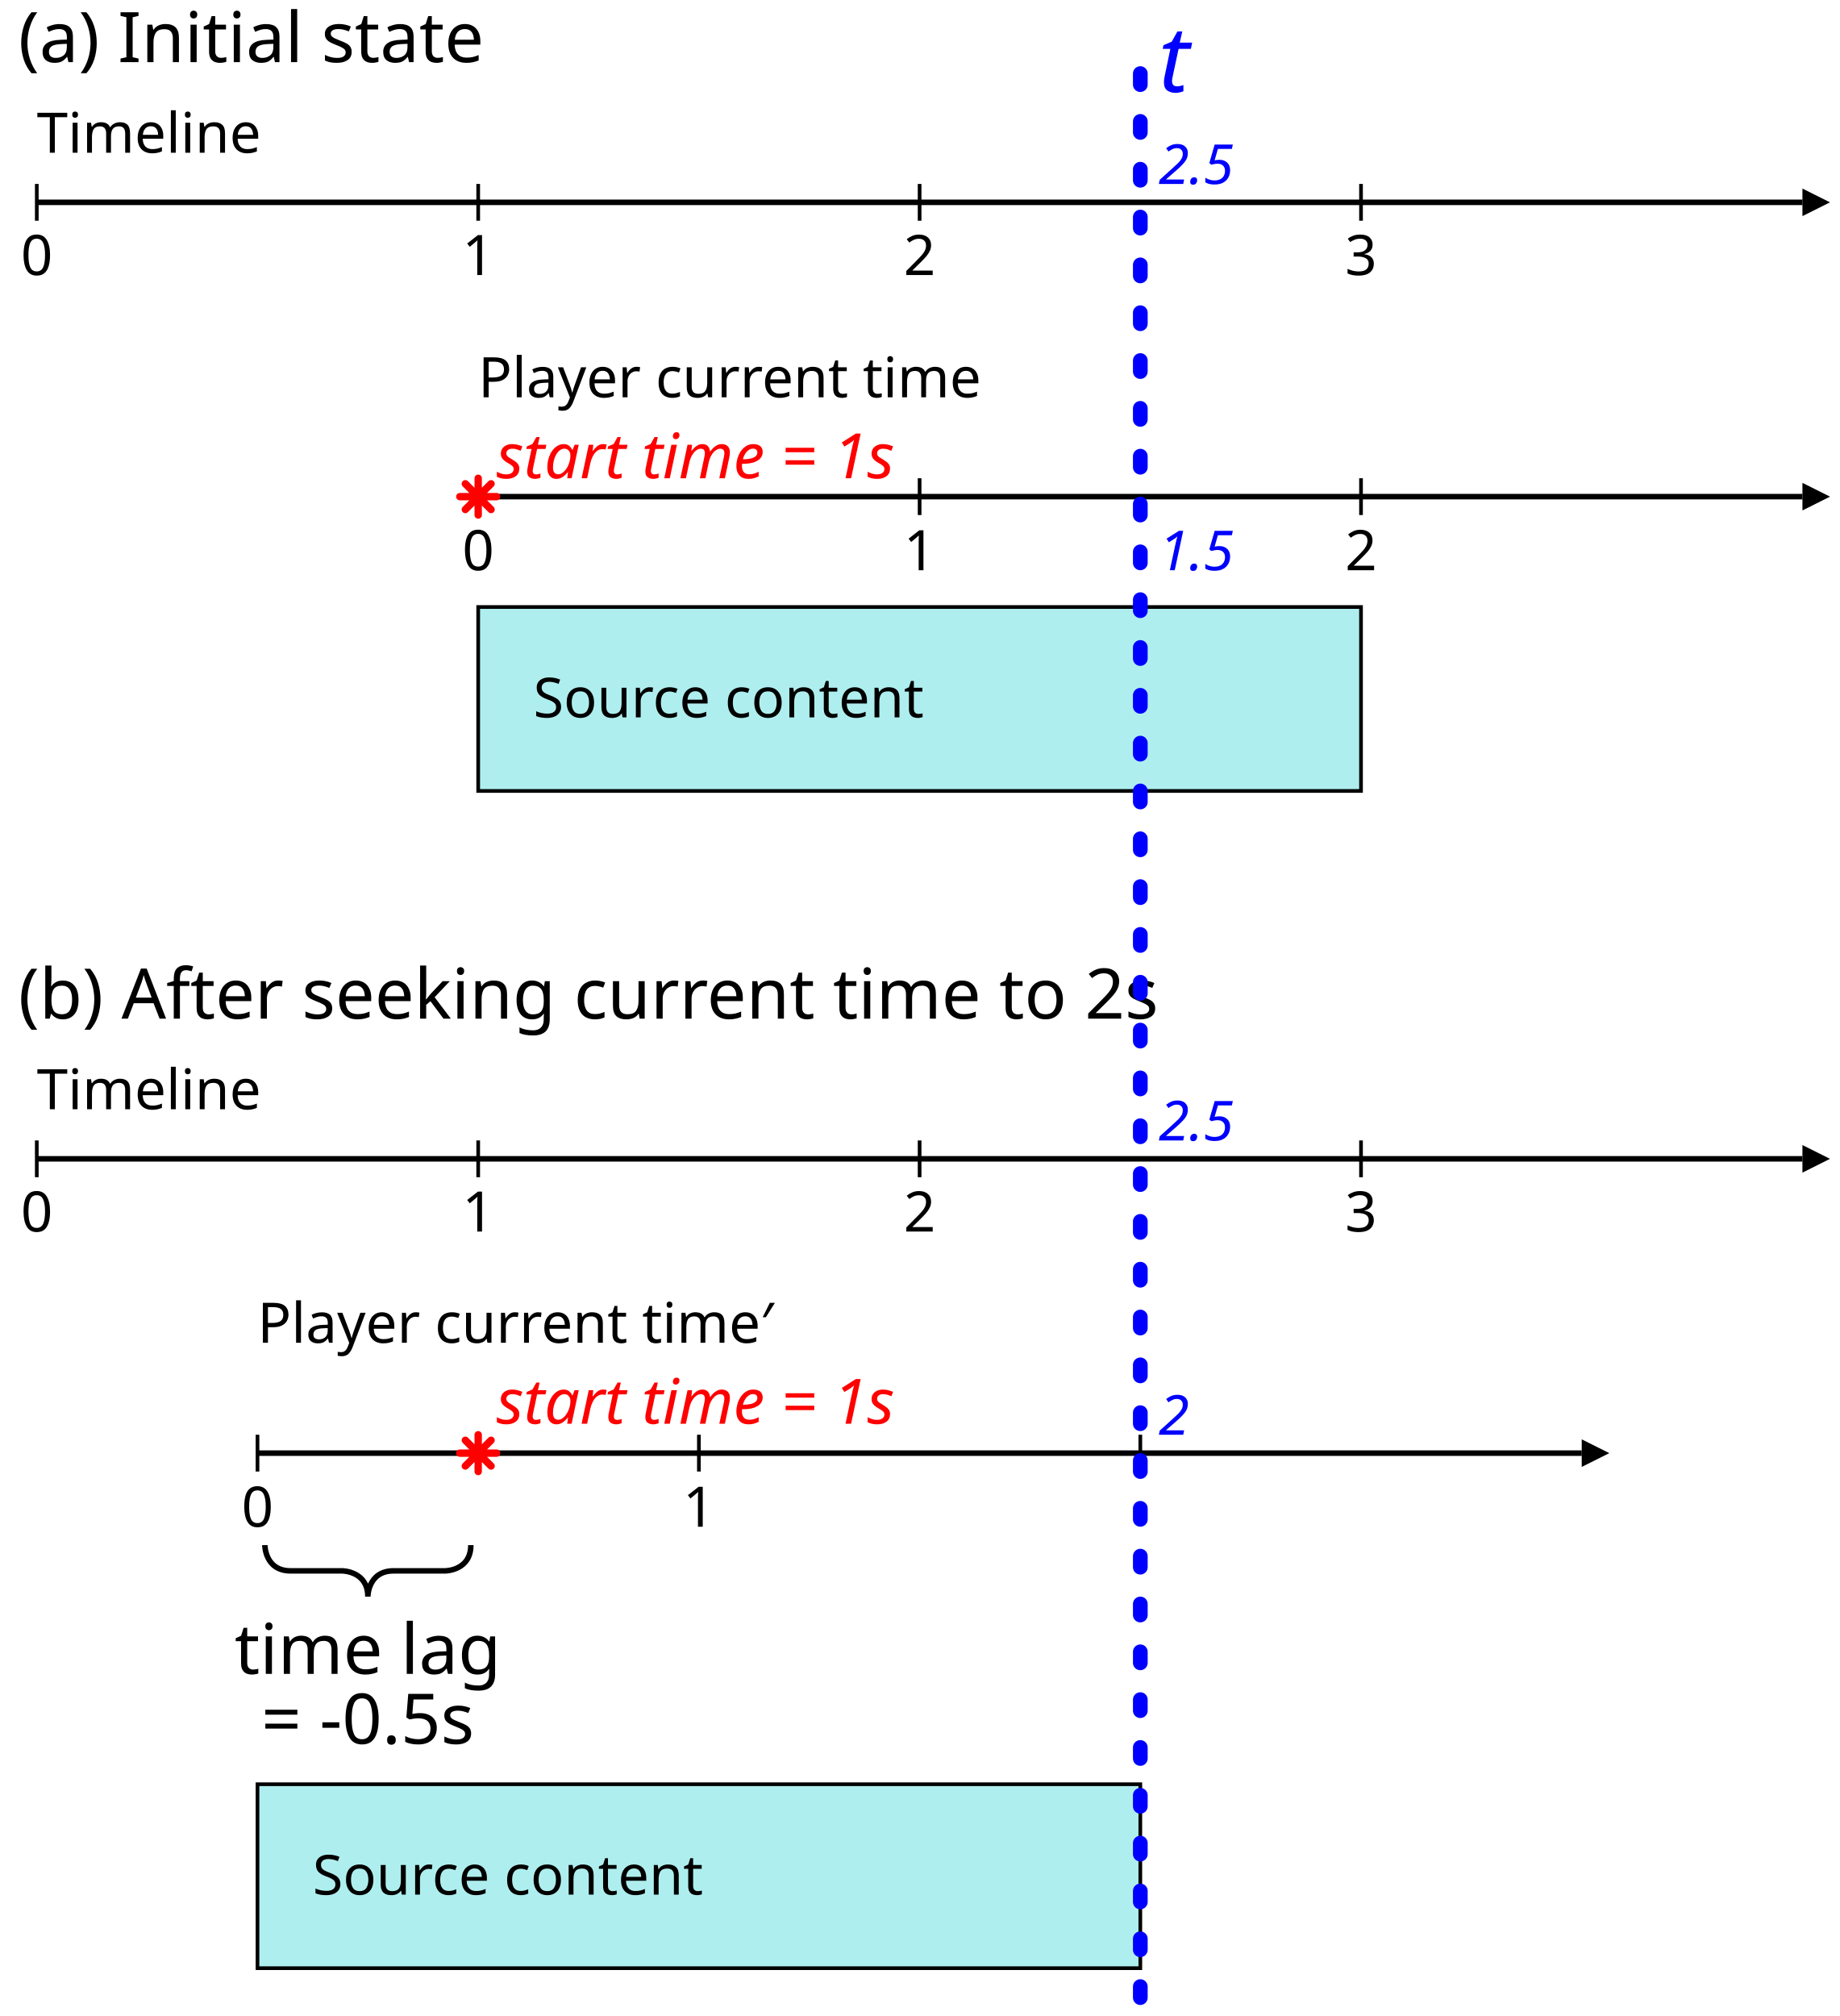
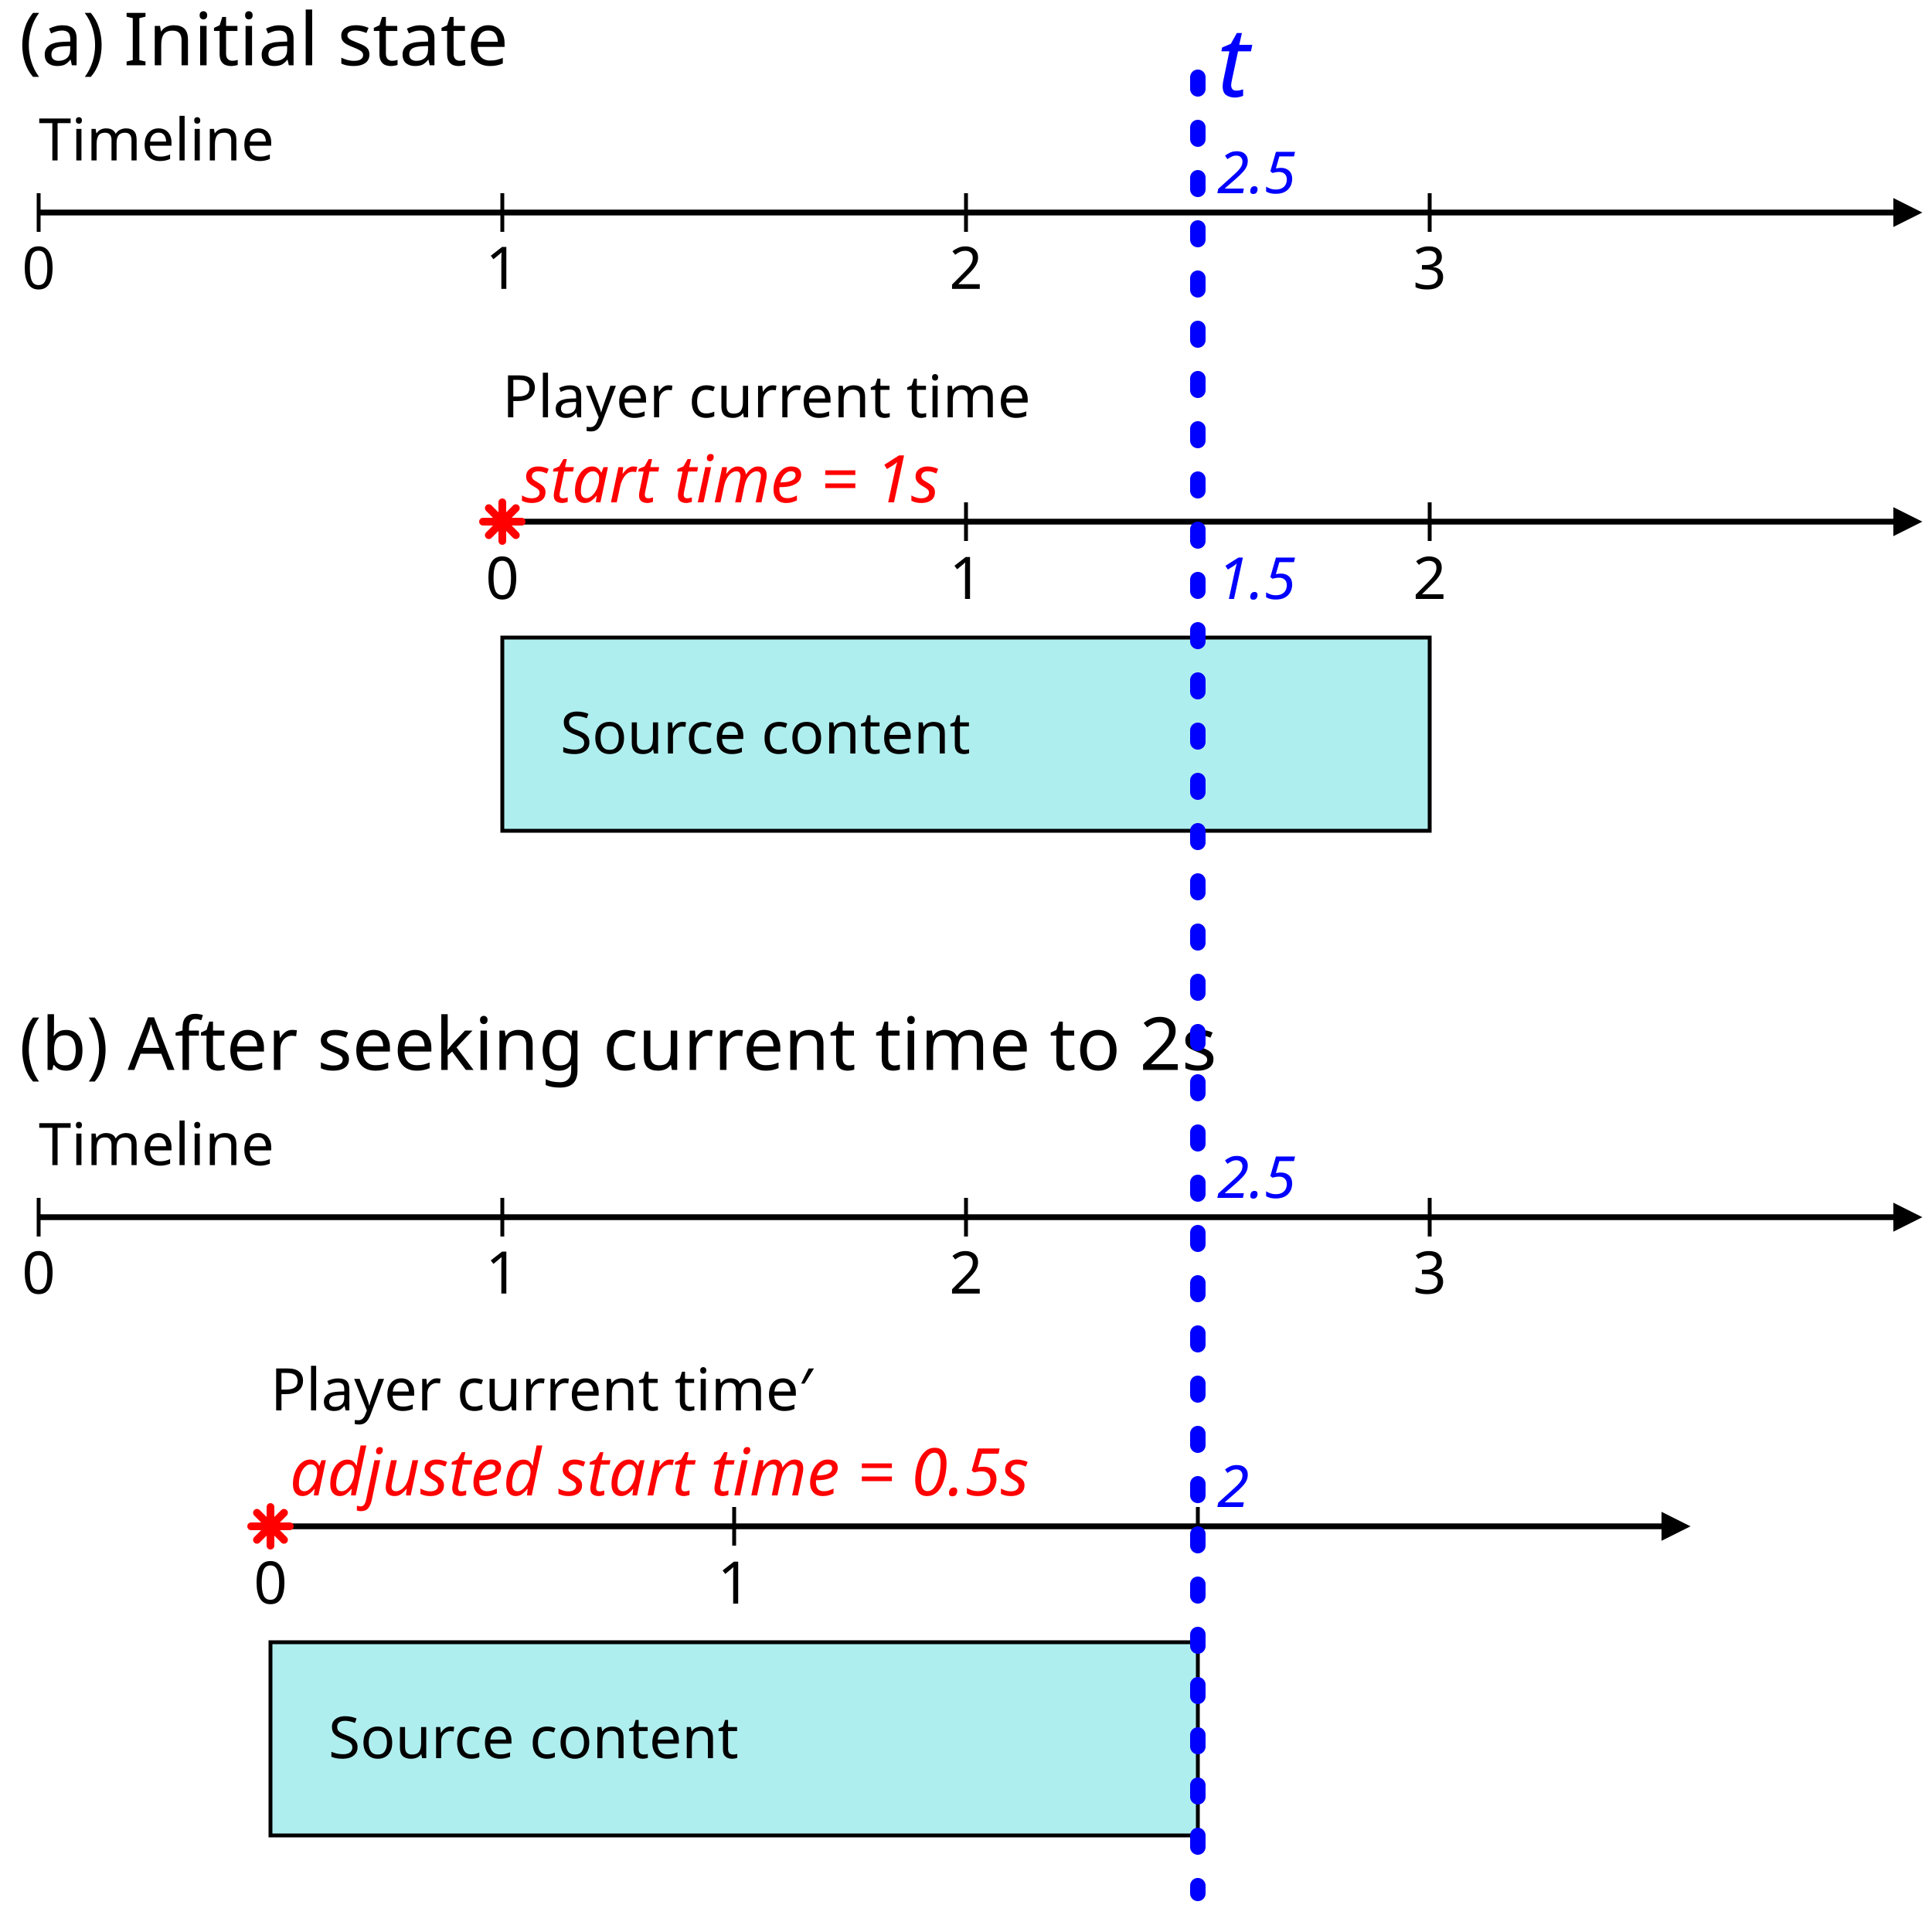
- <svg xmlns="http://www.w3.org/2000/svg" xmlns:xlink="http://www.w3.org/1999/xlink" width="100%" height="100%" viewBox="0 0 500 548">
+ <svg xmlns="http://www.w3.org/2000/svg" xmlns:xlink="http://www.w3.org/1999/xlink" width="100%" height="100%" viewBox="0 0 500 493">
  <defs>
    <style type="text/css">
    svg {
      font-size: 19px;
      font-family: sans-serif;
    }

    /*
     * Line work
     */
    .tick {
      stroke: black;
      stroke-width: 1;
      fill: none;
    }
    .arrowLine {
      stroke: black;
      stroke-width: 1.5;
      marker-end: url(#arrow);
-       fill: none;
-     }
-     .bracket {
-       stroke: black;
-       stroke-width: 1.5;
      fill: none;
    }
    .activeSpan  {
      fill: paleturquoise;
      stroke: black;
    }
    .tLine {
      stroke: blue;
      stroke-width: 4;
      stroke-dasharray: 3 10;
      stroke-linecap: round;
    }
    .tLineLabel {
      fill: blue;
      font-size: 25px;
      font-style: italic;
    }
    .tLineNum {
      fill: blue;
      font-size: 15px;
      font-style: italic;
    }

    /* Text labels */
    .timelineLabel {
      font-size: 0.8em;
    }
    .tickLabel {
      font-size: 0.8em;
      text-anchor: middle;
    }
-     .timeLabel {
-       text-anchor: middle;
-     }
-     .regionLabel {
-       text-anchor: middle;
-     }
    .animationLabel {
      text-anchor: start;
      font-size: 15px;
    }
    .startTimeLabel {
      text-anchor: start;
      font-size: 17px;
      font-style: italic;
      fill: red;
-     }
-     .action {
-       fill: #FF4500;
-       font-size: 25px;
-       font-style: italic;
-     }
-     text.executionBlock {
-       font-size: 25px;
    }
    </style>
    <style type="text/css">
      .blackArrowHead {
        fill: black;
        stroke: none;
      }
    </style>
    <marker id="arrow" viewBox="0 -5 10 10" orient="auto" markerWidth="5" markerHeight="5">
      <path d="M0-5l10 5l-10 5z" class="blackArrowHead" />
    </marker>
    <style type="text/css">
      .startTimeStar {
        stroke: red;
        stroke-linecap: round;
        stroke-width: 2;
        fill: none;
      }
    </style>
    <path d="M-3.5-3.5l7 7M3.5-3.5l-7 7M0-5v10M-5 0h10" class="startTimeStar" id="star" />
    <g id="timeline">
      <text y="0.1em" class="timelineLabel">Timeline</text>
      <g transform="translate(0 15)">
        <line x2="480" class="arrowLine" />
        <path d="M0-5v10m120-10v10m120-10v10m120-10v10" class="tick" />
        <g class="tickLabel">
          <text x="0" y="1.3em">0</text>
          <text x="120" y="1.3em">1</text>
          <text x="240" y="1.3em">2</text>
          <text x="360" y="1.3em">3</text>
        </g>
      </g>
    </g>
  </defs>
  <g transform="translate(0 15)">
    <text x="5" y="0.1em">(a) Initial state</text>
    <use xlink:href="#timeline" x="10" y="25" />
    <g transform="translate(130 120)">
      <rect y="30" width="240" height="50" class="activeSpan" />
      <path d="M0 0h360" class="arrowLine" />
      <path d="M0-5v10m120-10v10m120-10v10" class="tick" />
      <text y="-27" class="timelineLabel">Player current time</text>
      <g transform="translate(0 20)" class="tickLabel">
        <text x="0">0</text>
        <text x="120">1</text>
        <text x="240">2</text>
      </g>
      <use xlink:href="#star" />
      <text x="5" y="-5" class="startTimeLabel">start time = 1s</text>
      <text x="15" y="60" class="animationLabel">Source content</text>
    </g>
  </g>
  <g transform="translate(0 275)">
    <text x="5" y="0.1em">(b) After seeking current time to 2s</text>
    <use xlink:href="#timeline" x="10" y="25" />
    <g transform="translate(70 120)">
-       <rect y="90" width="240" height="50" class="activeSpan" />
+       <rect y="30" width="240" height="50" class="activeSpan" />
      <path d="M0 0h360" class="arrowLine" />
      <path d="M0-5v10m120-10v10m120-10v10" class="tick" />
      <text y="-30" class="timelineLabel">Player current time′</text>
      <g transform="translate(0 20)" class="tickLabel">
        <text x="0">0</text>
        <text x="120">1</text>
      </g>
-       <use x="60" xlink:href="#star" />
-       <text x="65" y="-8" class="startTimeLabel">start time = 1s</text>
-       <text x="15" y="120" class="animationLabel">Source content</text>
-       <path d="M2 25s0 7 7 7h14s7 0 7 7c0 0 0-7 7-7h14s7 0 7-7" class="bracket" />
-       <text x="30" y="60" class="regionLabel">time lag<tspan x="30" dy="1em">= -0.5s</tspan>
-       </text>
+       <use x="0" xlink:href="#star" />
+       <text x="5" y="-8" class="startTimeLabel">adjusted start time = 0.5s</text>
+       <text x="15" y="60" class="animationLabel">Source content</text>
    </g>
  </g>
  <g transform="translate(310 20)">
-     <path d="M0 0v525" class="tLine" />
+     <path d="M0 0v470" class="tLine" />
    <text x="5" y="5" class="tLineLabel">t</text>
    <text x="5" y="30" class="tLineNum">2.5</text>
    <text x="5" y="135" class="tLineNum">1.5</text>
    <text x="5" y="290" class="tLineNum">2.5</text>
    <text x="5" y="370" class="tLineNum">2</text>
  </g>
</svg>
